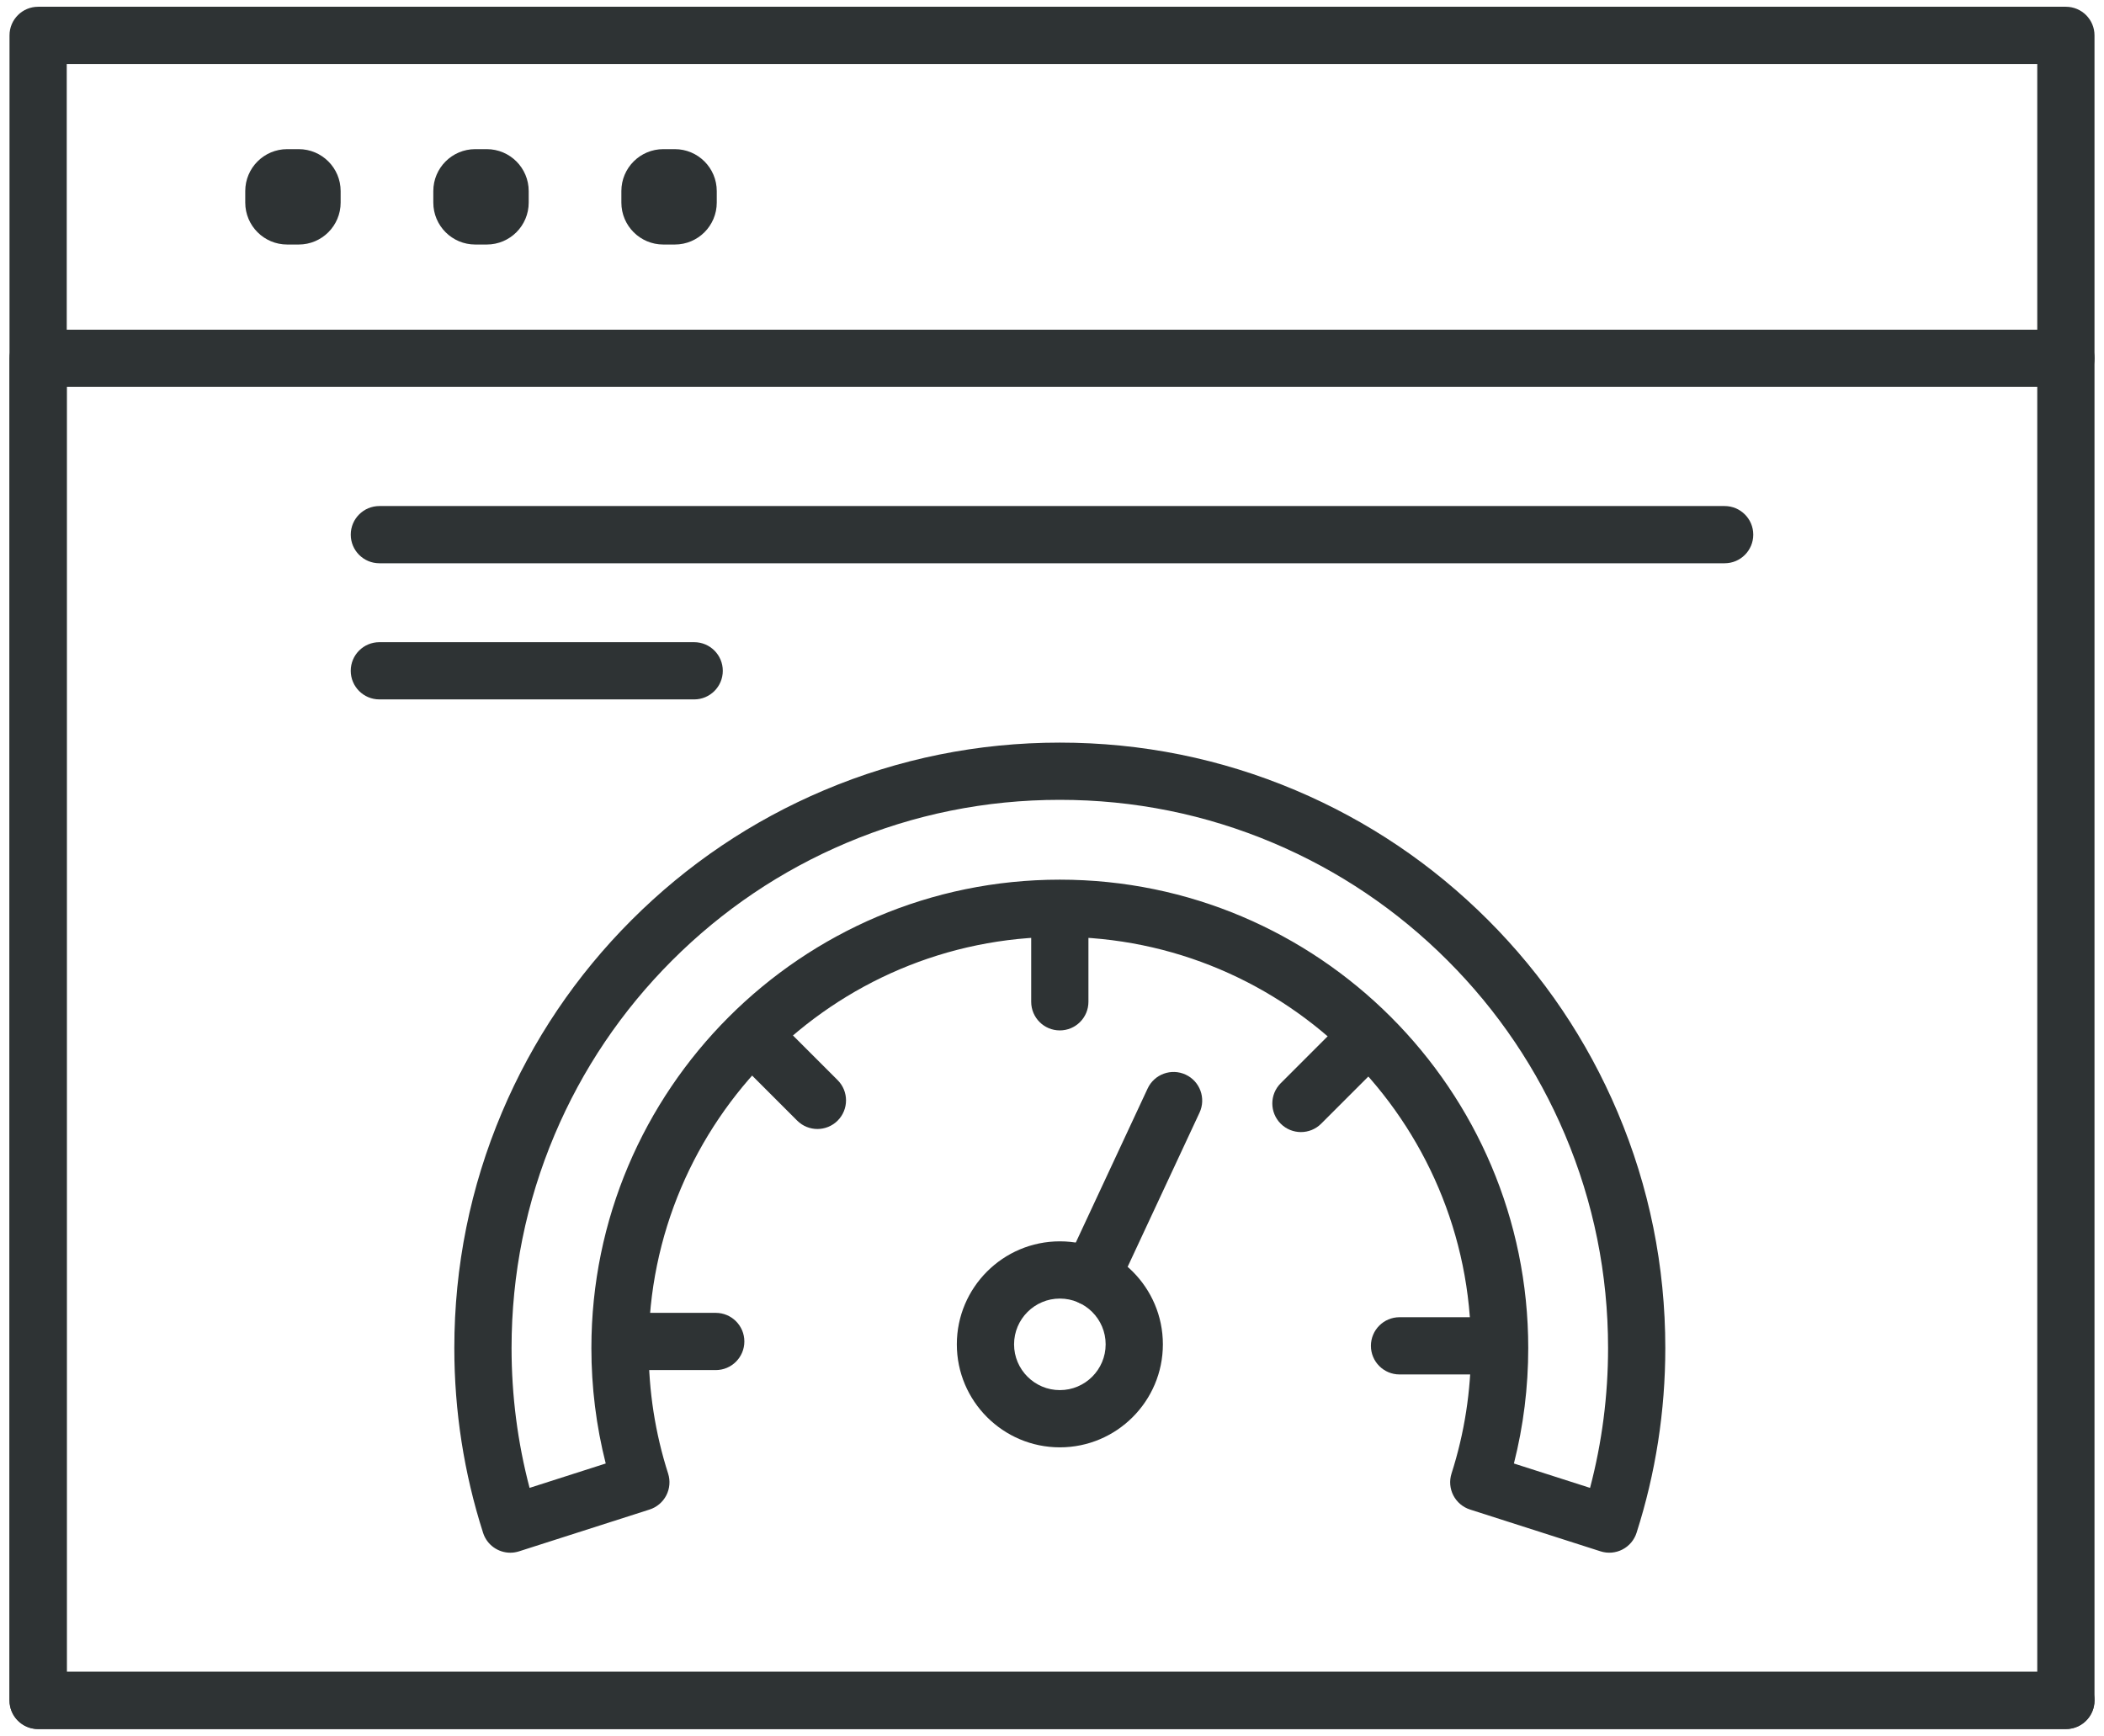
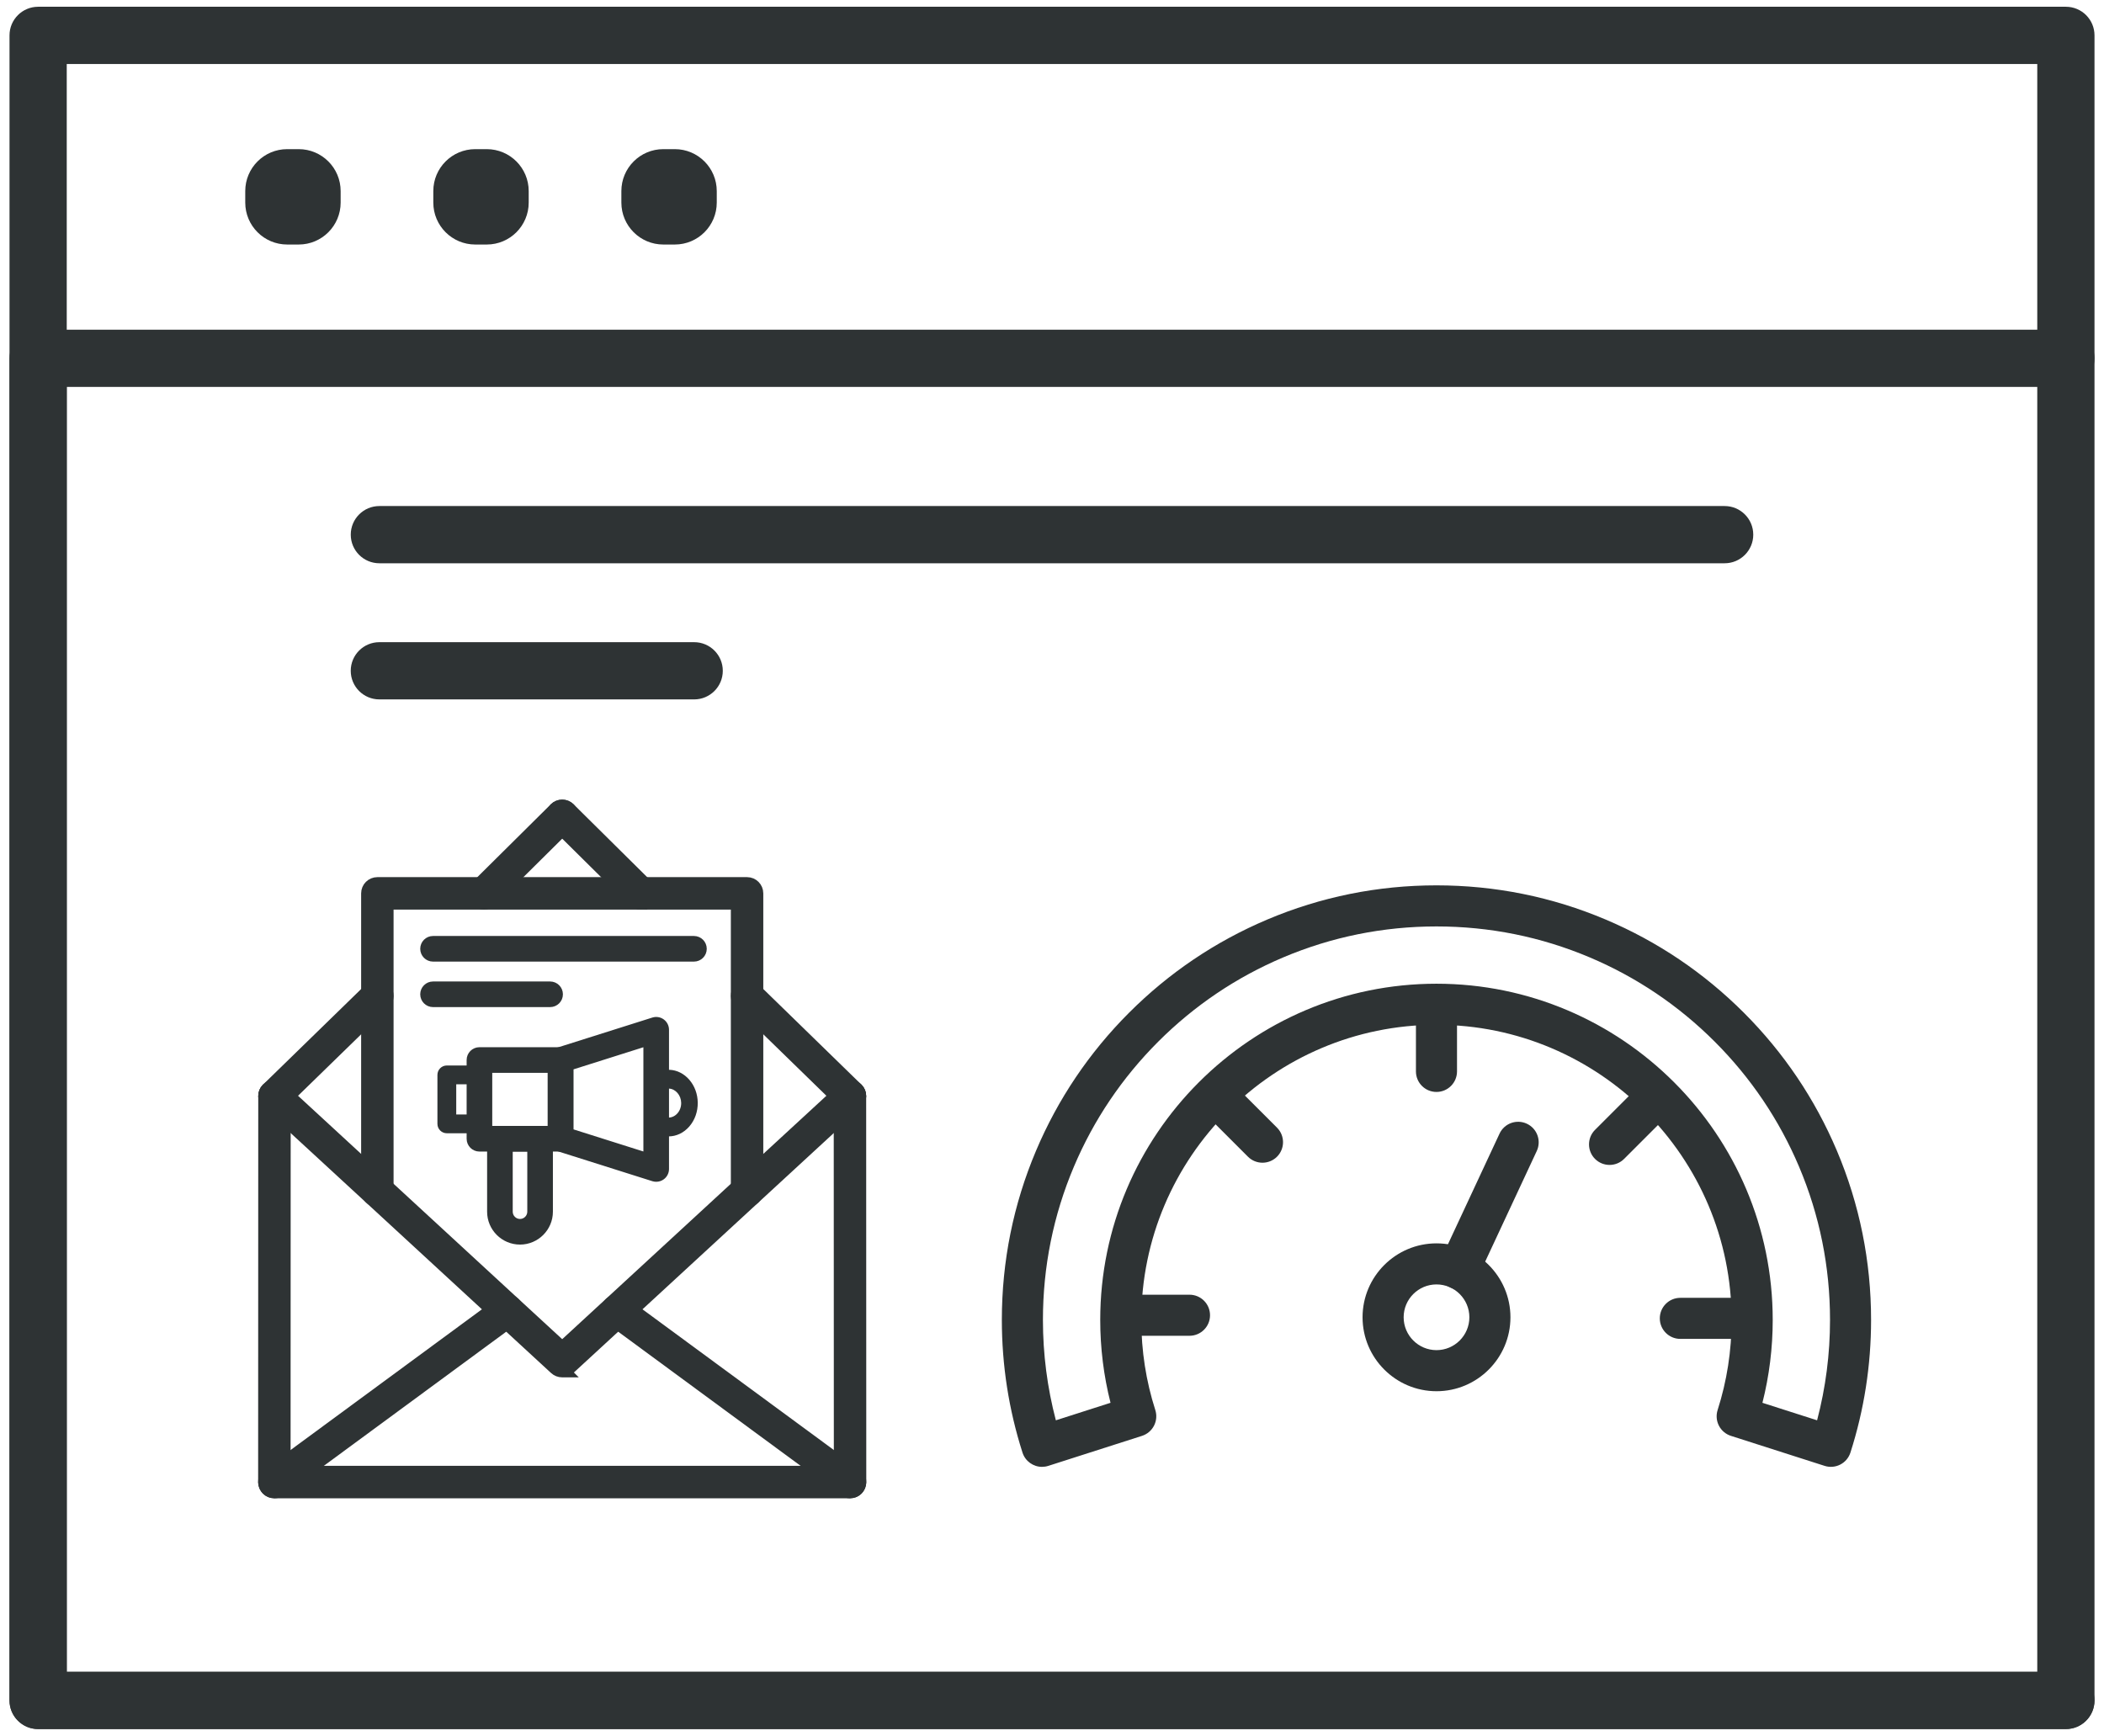
<svg xmlns="http://www.w3.org/2000/svg" id="Layer_1" viewBox="0 0 1543.95 1273.93">
  <defs>
-     <style>.cls-1{fill:none;}.cls-2{fill:#2e3334;}</style>
+     <style>.cls-1{fill:none;}.cls-2{stroke-width:5px;}.cls-2,.cls-3,.cls-4{fill:#2e3334;}.cls-2,.cls-4{stroke:#2e3334;stroke-miterlimit:10;}.cls-4{stroke-width:10px;}</style>
  </defs>
  <g>
-     <path class="cls-2" d="M1515.98,1268.97H27.98c-11.6,0-21-9.4-21-21V25.96C6.98,14.36,16.38,4.96,27.98,4.96H1515.98c11.6,0,21,9.4,21,21v237c0,11.6-9.4,21-21,21s-21-9.4-21-21V46.96H48.98V1226.97H1515.98c11.6,0,21,9.4,21,21s-9.4,21-21,21Z" />
-     <path class="cls-2" d="M1515.98,1268.97H27.98c-11.6,0-21-9.4-21-21V262.96c0-11.6,9.4-21,21-21H1515.98c11.6,0,21,9.4,21,21v985c0,11.6-9.4,21-21,21ZM48.98,1226.97H1494.98V283.96H48.98v943Z" />
+     <path class="cls-3" d="M1515.98,1268.97H27.98c-11.6,0-21-9.4-21-21V25.96C6.98,14.36,16.38,4.96,27.98,4.96H1515.98c11.6,0,21,9.4,21,21v237c0,11.6-9.4,21-21,21s-21-9.4-21-21V46.96H48.98V1226.97H1515.98c11.6,0,21,9.4,21,21s-9.4,21-21,21Z" />
+     <path class="cls-3" d="M1515.98,1268.97H27.98c-11.6,0-21-9.4-21-21V262.96c0-11.6,9.4-21,21-21H1515.98c11.6,0,21,9.4,21,21v985c0,11.6-9.4,21-21,21ZM48.98,1226.97H1494.98V283.96H48.98v943Z" />
    <g>
-       <rect class="cls-2" x="179.97" y="109.46" width="70" height="70" rx="30.78" ry="30.78" />
-       <rect class="cls-2" x="317.97" y="109.46" width="70" height="70" rx="30.78" ry="30.78" />
-       <rect class="cls-2" x="455.97" y="109.46" width="70" height="70" rx="30.78" ry="30.78" />
+       <rect class="cls-3" x="179.97" y="109.46" width="70" height="70" rx="30.78" ry="30.78" />
+       <rect class="cls-3" x="317.97" y="109.46" width="70" height="70" rx="30.78" ry="30.78" />
+       <rect class="cls-3" x="455.97" y="109.46" width="70" height="70" rx="30.78" ry="30.78" />
    </g>
    <g>
-       <path class="cls-2" d="M777.74,1062.22c-41.68,0-75.6-33.91-75.6-75.6s33.91-75.59,75.6-75.59,75.6,33.91,75.6,75.59-33.91,75.6-75.6,75.6Zm0-109.19c-18.52,0-33.6,15.07-33.6,33.59s15.07,33.6,33.6,33.6,33.6-15.07,33.6-33.6-15.07-33.59-33.6-33.59Z" />
      <g>
-         <path class="cls-2" d="M374.48,1139.55c-8.89,0-17.14-5.68-19.99-14.6-14-43.71-21.1-89.34-21.1-135.62,0-59.95,11.76-118.15,34.95-172.97,22.38-52.92,54.41-100.43,95.19-141.21,40.78-40.78,88.29-72.81,141.21-95.19,54.82-23.19,113.02-34.95,172.97-34.95s118.15,11.76,172.97,34.95c52.92,22.38,100.43,54.41,141.21,95.19,40.78,40.78,72.81,88.29,95.19,141.21,23.19,54.82,34.95,113.02,34.95,172.97,0,46.28-7.1,91.91-21.1,135.62-1.7,5.3-5.44,9.72-10.39,12.26-4.95,2.55-10.71,3.03-16.02,1.33l-95.78-30.68c-5.3-1.7-9.72-5.44-12.26-10.39-2.55-4.95-3.03-10.71-1.33-16.02,9.49-29.63,14.3-60.62,14.3-92.12,0-166.38-135.36-301.74-301.74-301.74s-301.74,135.36-301.74,301.74c0,31.5,4.81,62.49,14.3,92.12,1.7,5.3,1.22,11.07-1.33,16.02-2.55,4.95-6.96,8.69-12.27,10.39l-95.78,30.68c-2.13,.68-4.29,1.01-6.41,1.01Zm403.23-552.54c-54.3,0-106.99,10.64-156.61,31.63-47.91,20.26-90.93,49.27-127.87,86.21-36.94,36.94-65.94,79.96-86.21,127.87-20.99,49.62-31.63,102.31-31.63,156.61,0,34.85,4.44,69.29,13.22,102.64l55.88-17.9c-6.99-27.55-10.52-55.97-10.52-84.74,0-189.54,154.2-343.74,343.74-343.74s343.74,154.2,343.74,343.74c0,28.77-3.53,57.18-10.52,84.74l55.88,17.9c8.78-33.35,13.22-67.78,13.22-102.64,0-54.3-10.64-106.99-31.63-156.61-20.26-47.91-49.27-90.93-86.21-127.87-36.94-36.94-79.96-65.94-127.87-86.21-49.62-20.99-102.31-31.63-156.61-31.63Z" />
-         <path class="cls-2" d="M777.71,756.23c-11.6,0-21-9.4-21-21v-67.46c0-11.6,9.4-21,21-21s21,9.4,21,21v67.46c0,11.6-9.4,21-21,21Z" />
-         <path class="cls-2" d="M599.83,828.58c-5.38,0-10.75-2.05-14.85-6.15l-47.7-47.7c-8.2-8.2-8.2-21.5,0-29.7,8.2-8.2,21.5-8.2,29.7,0l47.7,47.7c8.2,8.2,8.2,21.5,0,29.7-4.1,4.1-9.48,6.15-14.85,6.15Z" />
-         <path class="cls-2" d="M525.22,1005.52h-67.46c-11.6,0-21-9.4-21-21s9.4-21,21-21h67.46c11.6,0,21,9.4,21,21s-9.4,21-21,21Z" />
-         <path class="cls-2" d="M1094.46,1008.72h-67.46c-11.6,0-21-9.4-21-21s9.4-21,21-21h67.46c11.6,0,21,9.4,21,21s-9.4,21-21,21Z" />
-         <path class="cls-2" d="M954.65,830.84c-5.37,0-10.75-2.05-14.85-6.15-8.2-8.2-8.2-21.5,0-29.7l47.7-47.7c8.2-8.2,21.5-8.2,29.7,0,8.2,8.2,8.2,21.5,0,29.7l-47.7,47.7c-4.1,4.1-9.48,6.15-14.85,6.15Z" />
-         <path class="cls-2" d="M800.83,958.16c-2.97,0-5.99-.63-8.86-1.97-10.51-4.9-15.06-17.4-10.16-27.91l60.35-129.43c4.9-10.51,17.4-15.06,27.91-10.16,10.51,4.9,15.06,17.4,10.16,27.91l-60.35,129.43c-3.56,7.64-11.14,12.13-19.05,12.13Z" />
+         <path class="cls-3" d="M1054.13,1021.03c-29.92,0-54.26-24.34-54.26-54.26s24.34-54.26,54.26-54.26,54.26,24.34,54.26,54.26-24.34,54.26-54.26,54.26Zm0-78.38c-13.3,0-24.11,10.82-24.11,24.11s10.82,24.12,24.11,24.12,24.12-10.82,24.12-24.12-10.82-24.11-24.12-24.11Z" />
+         <g>
+           <path class="cls-3" d="M764.67,1076.54c-6.38,0-12.3-4.08-14.35-10.48-10.05-31.37-15.15-64.13-15.15-97.35,0-43.03,8.44-84.81,25.08-124.16,16.07-37.98,39.05-72.09,68.33-101.36,29.28-29.28,63.38-52.26,101.36-68.33,39.35-16.65,81.13-25.09,124.16-25.09s84.81,8.44,124.16,25.09c37.98,16.07,72.09,39.06,101.36,68.33,29.27,29.27,52.26,63.38,68.33,101.36,16.64,39.35,25.08,81.13,25.08,124.16,0,33.22-5.1,65.97-15.15,97.35-1.22,3.81-3.9,6.97-7.46,8.8-3.55,1.83-7.69,2.17-11.5,.95l-68.75-22.02c-3.81-1.22-6.97-3.9-8.8-7.46-1.83-3.55-2.17-7.69-.95-11.5,6.81-21.27,10.27-43.52,10.27-66.13,0-119.43-97.16-216.59-216.59-216.59s-216.59,97.16-216.59,216.59c0,22.61,3.45,44.86,10.27,66.13,1.22,3.81,.88,7.94-.95,11.5-1.83,3.55-5,6.24-8.8,7.46l-68.75,22.02c-1.53,.49-3.08,.72-4.6,.72Zm289.44-396.62c-38.98,0-76.8,7.64-112.42,22.7-34.39,14.55-65.27,35.37-91.79,61.88-26.51,26.52-47.33,57.4-61.88,91.79-15.06,35.62-22.7,73.44-22.7,112.42,0,25.02,3.19,49.73,9.49,73.67l40.11-12.85c-5.01-19.78-7.55-40.18-7.55-60.83,0-136.05,110.69-246.74,246.74-246.74s246.74,110.69,246.74,246.74c0,20.65-2.54,41.05-7.55,60.83l40.11,12.85c6.3-23.94,9.49-48.66,9.49-73.67,0-38.98-7.64-76.8-22.7-112.42-14.55-34.39-35.37-65.27-61.88-91.79-26.52-26.52-57.4-47.34-91.79-61.88-35.62-15.07-73.44-22.7-112.42-22.7Z" />
+           <path class="cls-3" d="M1054.11,801.39c-8.33,0-15.07-6.75-15.07-15.07v-48.42c0-8.32,6.75-15.07,15.07-15.07s15.07,6.75,15.07,15.07v48.42c0,8.32-6.75,15.07-15.07,15.07Z" />
+           <path class="cls-3" d="M926.43,853.33c-3.86,0-7.72-1.47-10.66-4.41l-34.24-34.24c-5.89-5.89-5.89-15.43,0-21.32,5.89-5.89,15.43-5.89,21.32,0l34.24,34.24c5.89,5.89,5.89,15.43,0,21.32-2.94,2.94-6.8,4.41-10.66,4.41Z" />
+           <path class="cls-3" d="M872.87,980.34h-48.42c-8.33,0-15.07-6.75-15.07-15.07s6.75-15.07,15.07-15.07h48.42c8.33,0,15.07,6.75,15.07,15.07s-6.75,15.07-15.07,15.07Z" />
+           <path class="cls-3" d="M1281.48,982.63h-48.42c-8.32,0-15.07-6.75-15.07-15.07s6.75-15.07,15.07-15.07h48.42c8.32,0,15.07,6.75,15.07,15.07s-6.75,15.07-15.07,15.07Z" />
+           <path class="cls-3" d="M1181.12,854.95c-3.86,0-7.72-1.47-10.66-4.41-5.89-5.89-5.89-15.43,0-21.32l34.24-34.24c5.89-5.89,15.43-5.89,21.32,0,5.89,5.89,5.89,15.43,0,21.32l-34.24,34.24c-2.94,2.94-6.8,4.41-10.66,4.41Z" />
+           <path class="cls-3" d="M1070.71,946.34c-2.13,0-4.3-.45-6.36-1.42-7.55-3.52-10.81-12.49-7.29-20.03l43.32-92.9c3.52-7.55,12.49-10.81,20.03-7.29,7.55,3.52,10.81,12.49,7.29,20.03l-43.32,92.9c-2.56,5.48-8,8.71-13.67,8.71Z" />
+         </g>
      </g>
-       <path class="cls-2" d="M1265.57,413.39H278.39c-11.6,0-21-9.4-21-21s9.4-21,21-21h987.18c11.6,0,21,9.4,21,21s-9.4,21-21,21Z" />
-       <path class="cls-2" d="M509.4,513.3h-231.02c-11.6,0-21-9.4-21-21s9.4-21,21-21h231.02c11.6,0,21,9.4,21,21s-9.4,21-21,21Z" />
+       <path class="cls-3" d="M1265.57,413.39H278.39c-11.6,0-21-9.4-21-21s9.4-21,21-21h987.18c11.6,0,21,9.4,21,21s-9.4,21-21,21Z" />
+       <path class="cls-3" d="M509.4,513.3h-231.02c-11.6,0-21-9.4-21-21s9.4-21,21-21h231.02c11.6,0,21,9.4,21,21s-9.4,21-21,21Z" />
    </g>
  </g>
  <rect class="cls-1" x="-228.02" y="-363.04" width="2000" height="2000" />
+   <g>
+     <g>
+       <path class="cls-4" d="M623.8,1094.61H201.33c-1.83,0-3.59-.73-4.88-2.02-1.29-1.29-2.02-3.05-2.02-4.88l.08-283.27c0-3.81,3.09-6.9,6.9-6.9h0c3.81,0,6.9,3.09,6.9,6.9l-.08,276.36h408.66l-.08-276.36c0-3.81,3.09-6.9,6.9-6.9h0c3.81,0,6.9,3.09,6.9,6.9l.08,283.27c0,1.83-.73,3.59-2.02,4.88-1.29,1.29-3.05,2.02-4.88,2.02Z" />
+       <path class="cls-4" d="M412.64,1005.85h-.15c-1.73,0-3.4-.65-4.68-1.83l-40.15-36.99-95.43-87.95-75.5-69.57c-2.8-2.58-2.98-6.95-.4-9.75,2.58-2.8,6.95-2.98,9.75-.4l75.5,69.57,95.43,87.95,35.55,32.75,35.55-32.76,95.43-87.94,75.5-69.57c2.8-2.58,7.17-2.4,9.75,.4,2.58,2.8,2.4,7.17-.4,9.75l-75.5,69.57-95.43,87.94-40.15,36.99c-1.27,1.17-2.94,1.83-4.68,1.83Z" />
+       <path class="cls-4" d="M623.79,1094.61c-1.42,0-2.85-.44-4.08-1.34l-171.01-125.76c-3.07-2.26-3.73-6.58-1.47-9.65,2.26-3.07,6.58-3.73,9.65-1.47l171.01,125.76c3.07,2.26,3.73,6.58,1.47,9.65-1.35,1.84-3.44,2.81-5.56,2.81Z" />
+       <path class="cls-4" d="M201.33,1094.61c-2.12,0-4.21-.97-5.56-2.81-2.26-3.07-1.6-7.39,1.47-9.65l171.01-125.76c3.07-2.26,7.39-1.6,9.65,1.47,2.26,3.07,1.6,7.39-1.47,9.65l-171.01,125.76c-1.23,.91-2.66,1.34-4.08,1.34Z" />
+     </g>
+     <path class="cls-4" d="M548.21,880.9c-3.81,0-6.9-3.09-6.9-6.9v-211.45H283.81v211.45c0,3.81-3.09,6.9-6.9,6.9s-6.9-3.09-6.9-6.9v-218.36c0-3.81,3.09-6.9,6.9-6.9h271.3c3.81,0,6.9,3.09,6.9,6.9v218.36c0,3.81-3.09,6.9-6.9,6.9Z" />
+     <path class="cls-4" d="M355.17,662.55c-1.78,0-3.55-.68-4.9-2.04-2.68-2.71-2.66-7.08,.04-9.76l57.39-56.9c2.71-2.68,7.08-2.66,9.76,.04,2.68,2.71,2.66,7.08-.04,9.76l-57.39,56.9c-1.35,1.33-3.1,2-4.86,2Z" />
+     <path class="cls-4" d="M470.02,662.55c-1.76,0-3.51-.67-4.86-2l-57.46-56.9c-2.71-2.68-2.73-7.05-.05-9.76,2.68-2.71,7.05-2.73,9.76-.05l57.46,56.9c2.71,2.68,2.73,7.05,.05,9.76-1.35,1.36-3.13,2.04-4.9,2.04Z" />
+     <path class="cls-4" d="M201.41,811.34c-1.8,0-3.59-.7-4.94-2.09-2.66-2.73-2.6-7.1,.13-9.76l75.5-73.55c2.73-2.66,7.1-2.6,9.76,.13,2.66,2.73,2.6,7.1-.13,9.76l-75.5,73.55c-1.34,1.31-3.08,1.96-4.81,1.96Z" />
+     <path class="cls-4" d="M623.72,811.34c-1.74,0-3.47-.65-4.81-1.96l-75.5-73.55c-2.73-2.66-2.79-7.03-.13-9.76,2.66-2.73,7.03-2.79,9.76-.13l75.5,73.55c2.73,2.66,2.79,7.03,.13,9.76-1.35,1.39-3.15,2.09-4.94,2.09Z" />
+     <g>
+       <g>
+         <path class="cls-2" d="M381.59,910.91c-11.93,0-21.64-9.71-21.64-21.64v-53.54c0-3.81,3.09-6.9,6.9-6.9h29.48c3.81,0,6.9,3.09,6.9,6.9v53.54c0,11.93-9.71,21.64-21.64,21.64Zm-7.84-68.28v46.64c0,4.32,3.52,7.84,7.84,7.84s7.84-3.52,7.84-7.84v-46.64h-15.68Z" />
+         <path class="cls-2" d="M411.35,842.64h-59.53c-3.81,0-6.9-3.09-6.9-6.9v-57.79c0-3.81,3.09-6.9,6.9-6.9h59.53c3.81,0,6.9,3.09,6.9,6.9v57.79c0,3.81-3.09,6.9-6.9,6.9Zm-52.63-13.8h45.73v-43.98h-45.73v43.98Z" />
+         <path class="cls-3" d="M351.82,831.71h-23.93c-3.81,0-6.9-3.09-6.9-6.9v-35.94c0-3.81,3.09-6.9,6.9-6.9h23.93c3.81,0,6.9,3.09,6.9,6.9v35.94c0,3.81-3.09,6.9-6.9,6.9Zm-17.03-13.8h10.12v-22.14h-10.12v22.14Z" />
+         <path class="cls-2" d="M481.53,864.82c-.7,0-1.4-.11-2.08-.32l-70.18-22.19c-2.87-.91-4.82-3.57-4.82-6.58v-57.78c0-3.01,1.95-5.67,4.82-6.58l70.18-22.19c2.1-.66,4.38-.29,6.16,1.01,1.77,1.3,2.82,3.37,2.82,5.57v102.16c0,2.2-1.05,4.27-2.82,5.57-1.2,.88-2.63,1.33-4.08,1.33Zm-63.28-34.15l56.38,17.83v-83.32l-56.38,17.83v47.67Z" />
+         <path class="cls-3" d="M490.48,834.02c-2.54,0-5.02-.5-7.39-1.48-3.15-1.31-4.78-5.27-3.63-8.85,1.15-3.58,4.64-5.42,7.79-4.12,1.03,.43,2.12,.64,3.23,.64,2.53,0,4.9-1.13,6.68-3.17,1.78-2.05,2.74-4.76,2.7-7.63-.07-5.58-4.12-10.29-9.02-10.49-1.23-.05-2.44,.16-3.58,.64-3.15,1.31-6.64-.54-7.79-4.12-1.15-3.58,.48-7.54,3.63-8.85,2.62-1.09,5.37-1.58,8.18-1.46,5.52,.23,10.7,2.84,14.59,7.36,3.89,4.52,6.07,10.46,6.15,16.73,.08,6.6-2.12,12.82-6.2,17.52-4.08,4.7-9.52,7.28-15.33,7.28Z" />
+       </g>
+       <g>
+         <path class="cls-2" d="M509.23,703.23h-191.46c-3.81,0-6.9-3.09-6.9-6.9s3.09-6.9,6.9-6.9h191.46c3.81,0,6.9,3.09,6.9,6.9s-3.09,6.9-6.9,6.9Z" />
+         <path class="cls-2" d="M403.68,736.62h-85.91c-3.81,0-6.9-3.09-6.9-6.9s3.09-6.9,6.9-6.9h85.91c3.81,0,6.9,3.09,6.9,6.9s-3.09,6.9-6.9,6.9Z" />
+       </g>
+     </g>
+   </g>
</svg>
